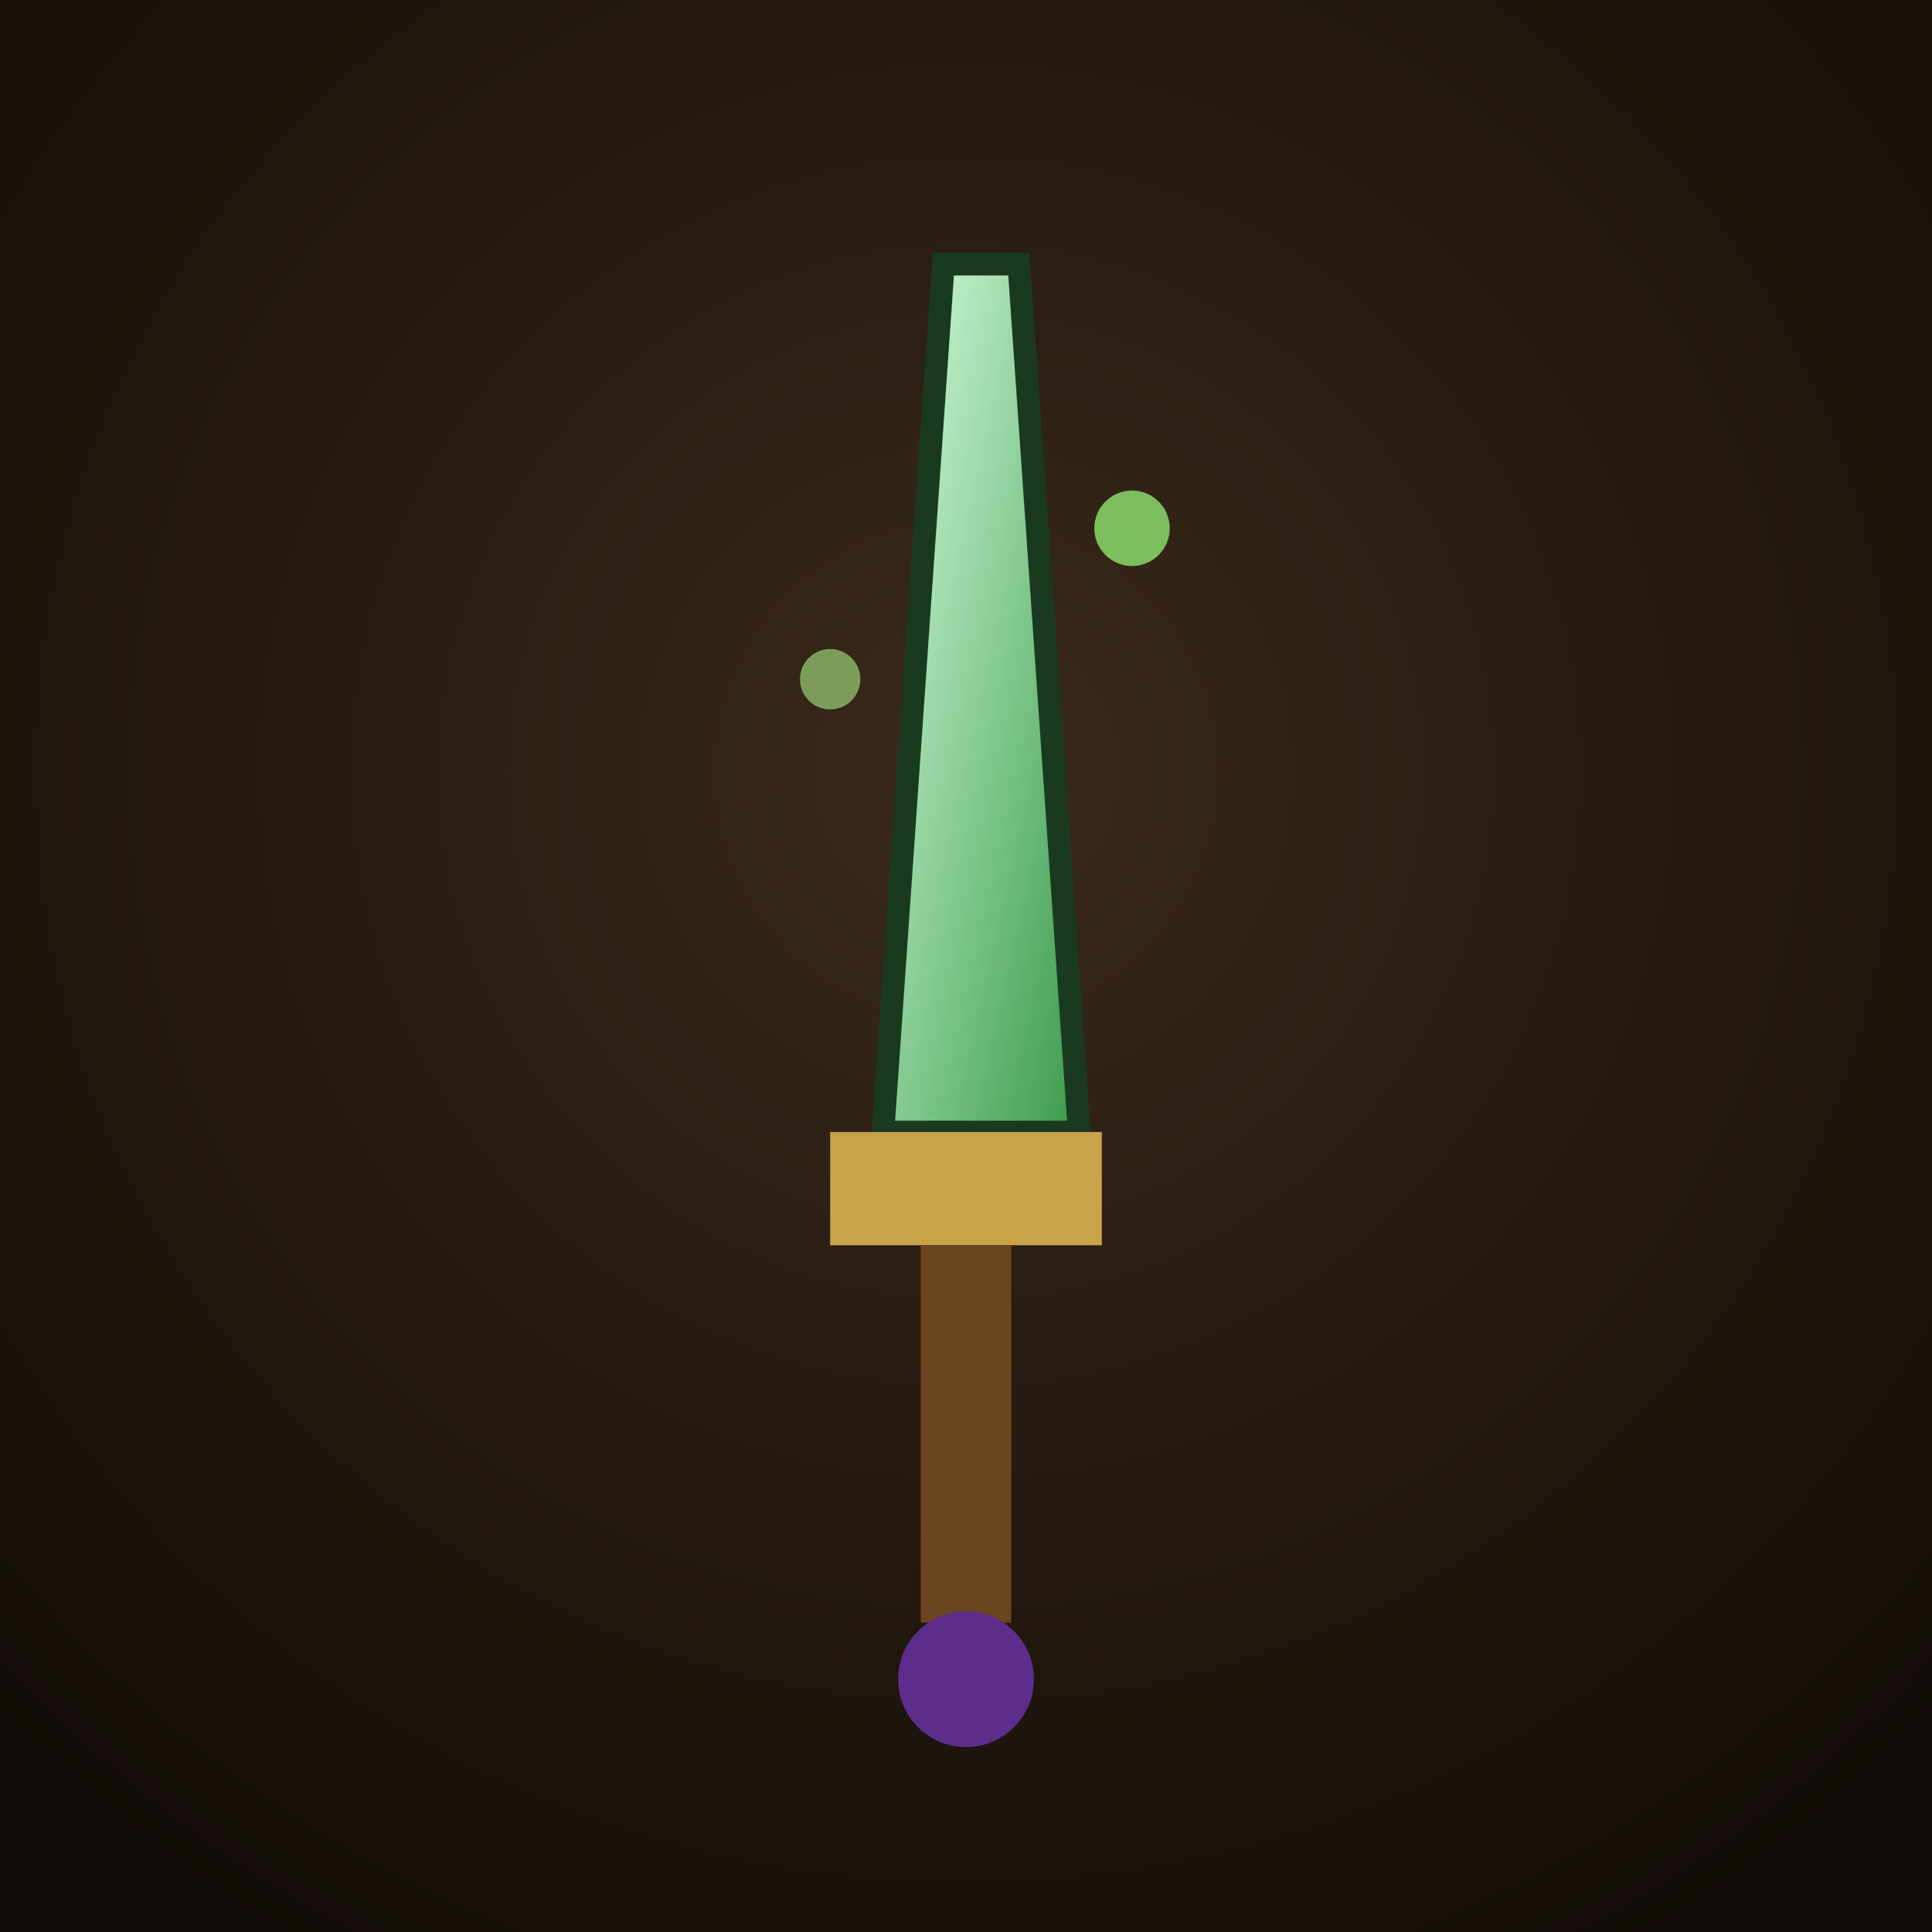
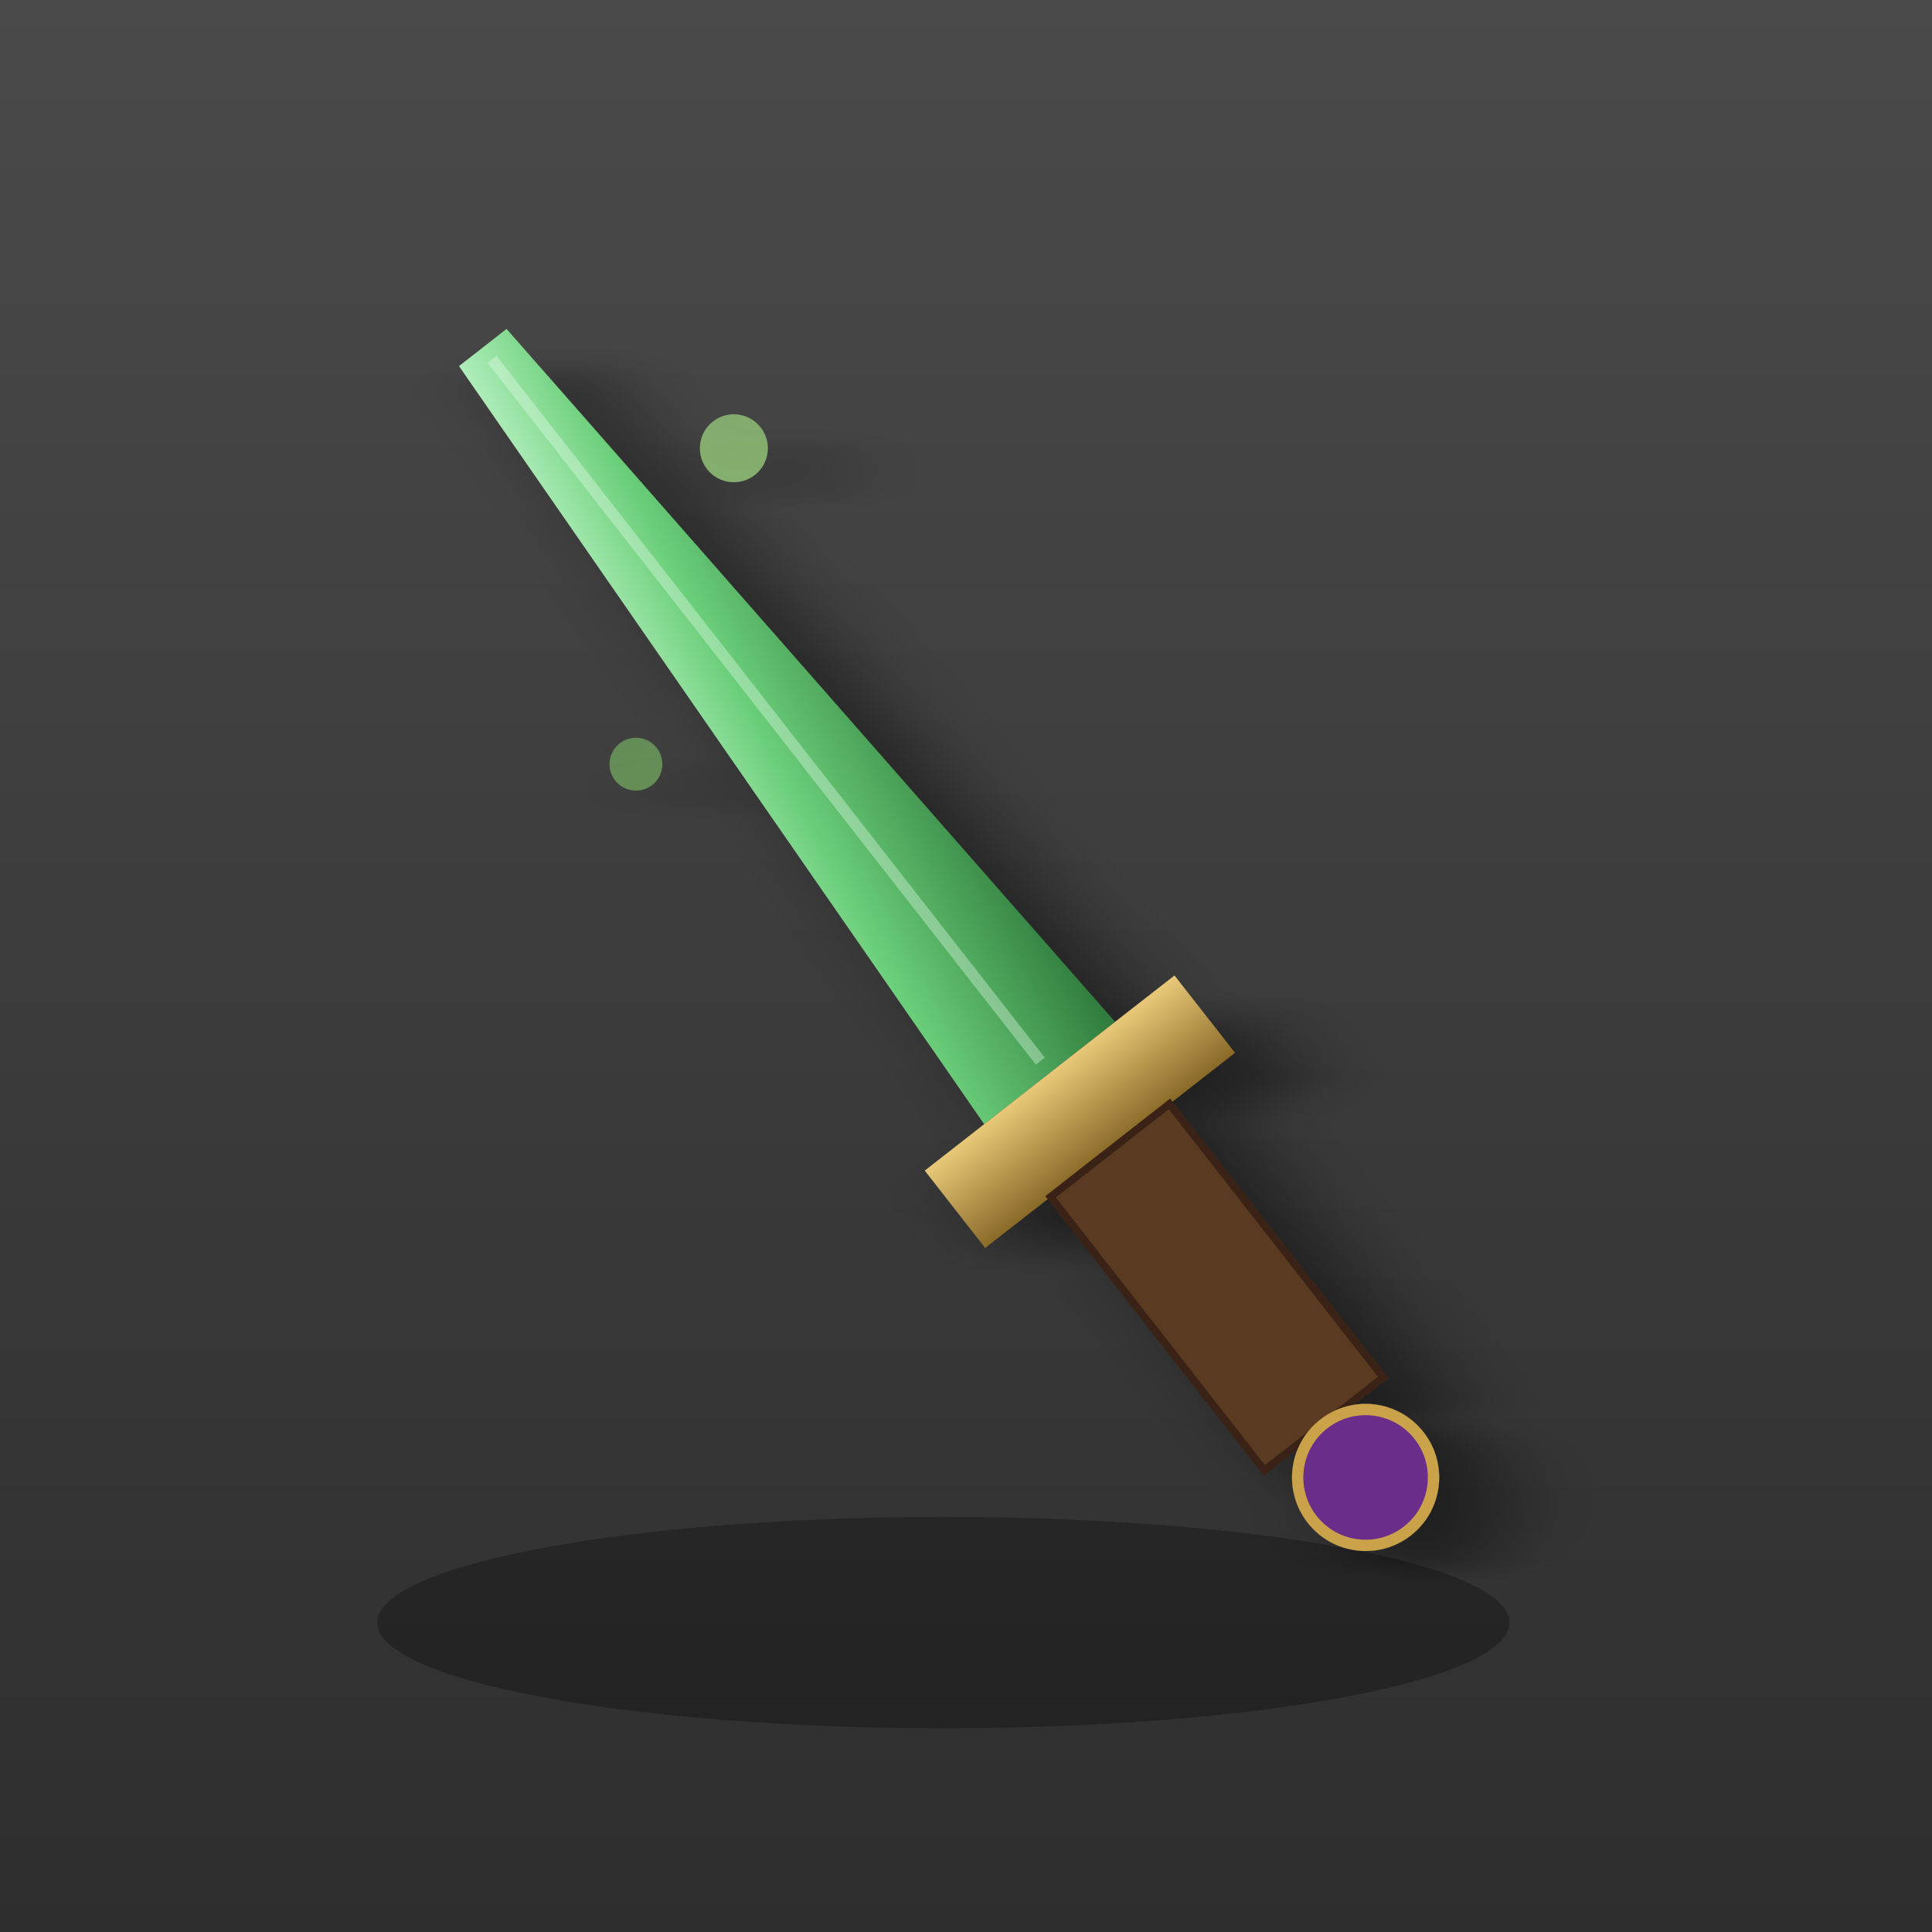
<svg xmlns="http://www.w3.org/2000/svg" viewBox="0 0 512 512">
  <defs>
-     <linearGradient id="b" x1="0" y1="0" x2="1" y2="1">
+     <linearGradient id="bg" x1="0" y1="0" x2="0" y2="1">
+       <stop offset="0" stop-color="#4a4a4a" />
+       <stop offset="1" stop-color="#2e2e2e" />
+     </linearGradient>
+     <linearGradient id="blade" x1="0" y1="0" x2="1" y2="1">
      <stop offset="0" stop-color="#d8ffe0" />
-       <stop offset="1" stop-color="#3a9a4a" />
+       <stop offset=".45" stop-color="#6bcf7a" />
+       <stop offset="1" stop-color="#2f7a3c" />
    </linearGradient>
-     <radialGradient id="bg" cx="50%" cy="40%" r="70%">
-       <stop offset="0" stop-color="#3a2a1a" />
-       <stop offset="1" stop-color="#120c08" />
-     </radialGradient>
+     <linearGradient id="metal" x1="0" y1="0" x2="0" y2="1">
+       <stop offset="0" stop-color="#e8c878" />
+       <stop offset="1" stop-color="#8a6a28" />
+     </linearGradient>
+     <filter id="soft">
+       <feDropShadow dx="8" dy="14" stdDeviation="10" flood-color="#000" flood-opacity=".45" />
+     </filter>
  </defs>
  <rect width="512" height="512" fill="url(#bg)" />
-   <path d="M250 70 L270 70 L286 300 L234 300 Z" fill="url(#b)" stroke="#1a3a20" stroke-width="6" />
-   <path d="M220 300 H292 V330 H220 Z" fill="#c9a24a" />
-   <path d="M244 330 H268 V430 H244 Z" fill="#6b4420" />
-   <circle cx="256" cy="445" r="18" fill="#5c2d8a" />
-   <circle cx="300" cy="140" r="10" fill="#9cff7a" opacity=".7" />
-   <circle cx="220" cy="180" r="8" fill="#b6ff90" opacity=".55" />
+   <ellipse cx="250" cy="430" rx="150" ry="28" fill="#000" opacity=".28" />
+   <g transform="translate(256 256) rotate(-38) translate(-256 -256)" filter="url(#soft)">
+     <path d="M248 48 L264 48 L278 292 L234 292 Z" fill="url(#blade)" />
+     <path d="M256 52 L256 288" stroke="#f2fff4" stroke-width="3" opacity=".35" />
+     <path d="M214 292 H298 V318 H214 Z" fill="url(#metal)" />
+     <path d="M236 318 H276 V410 H236 Z" fill="#5a3a22" />
+     <path d="M236 318 H276 V410 H236 Z" fill="none" stroke="#3a2414" stroke-width="2" />
+     <circle cx="256" cy="428" r="18" fill="#6b2d8a" stroke="#c9a24a" stroke-width="3" />
+     <circle cx="292" cy="110" r="9" fill="#b8ff90" opacity=".55" />
+     <circle cx="220" cy="160" r="7" fill="#9cff7a" opacity=".4" />
+   </g>
</svg>
